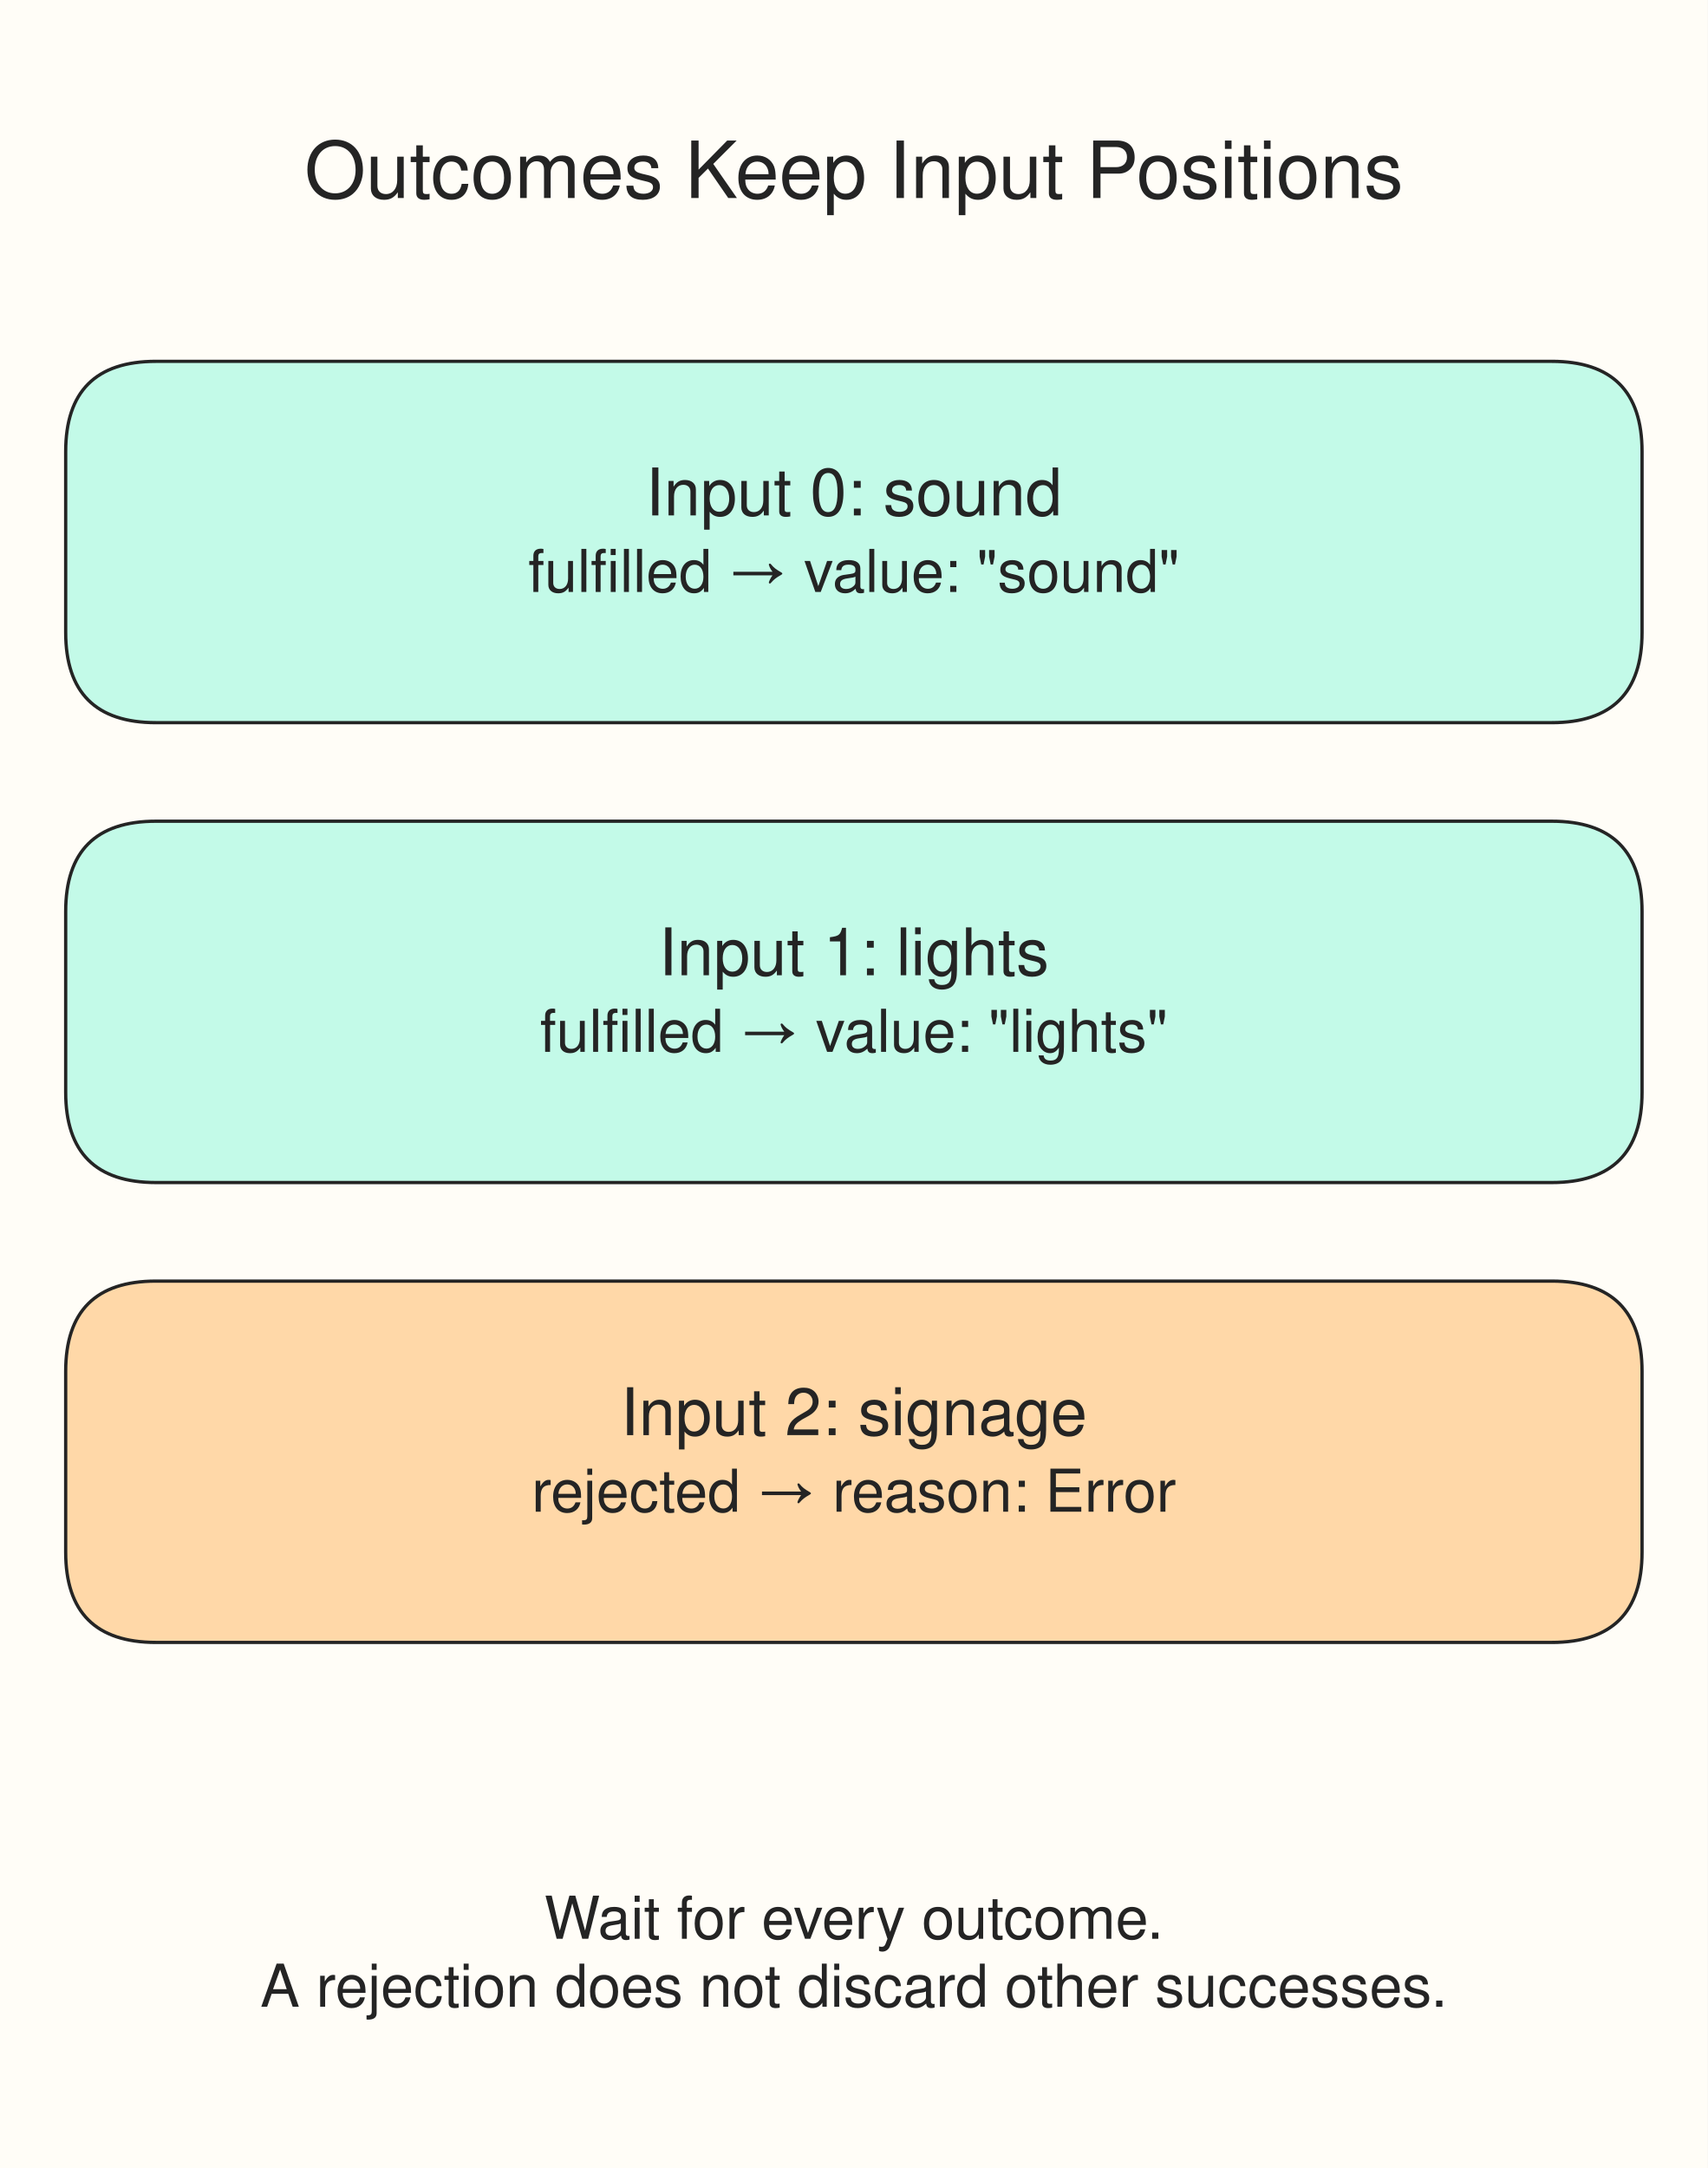
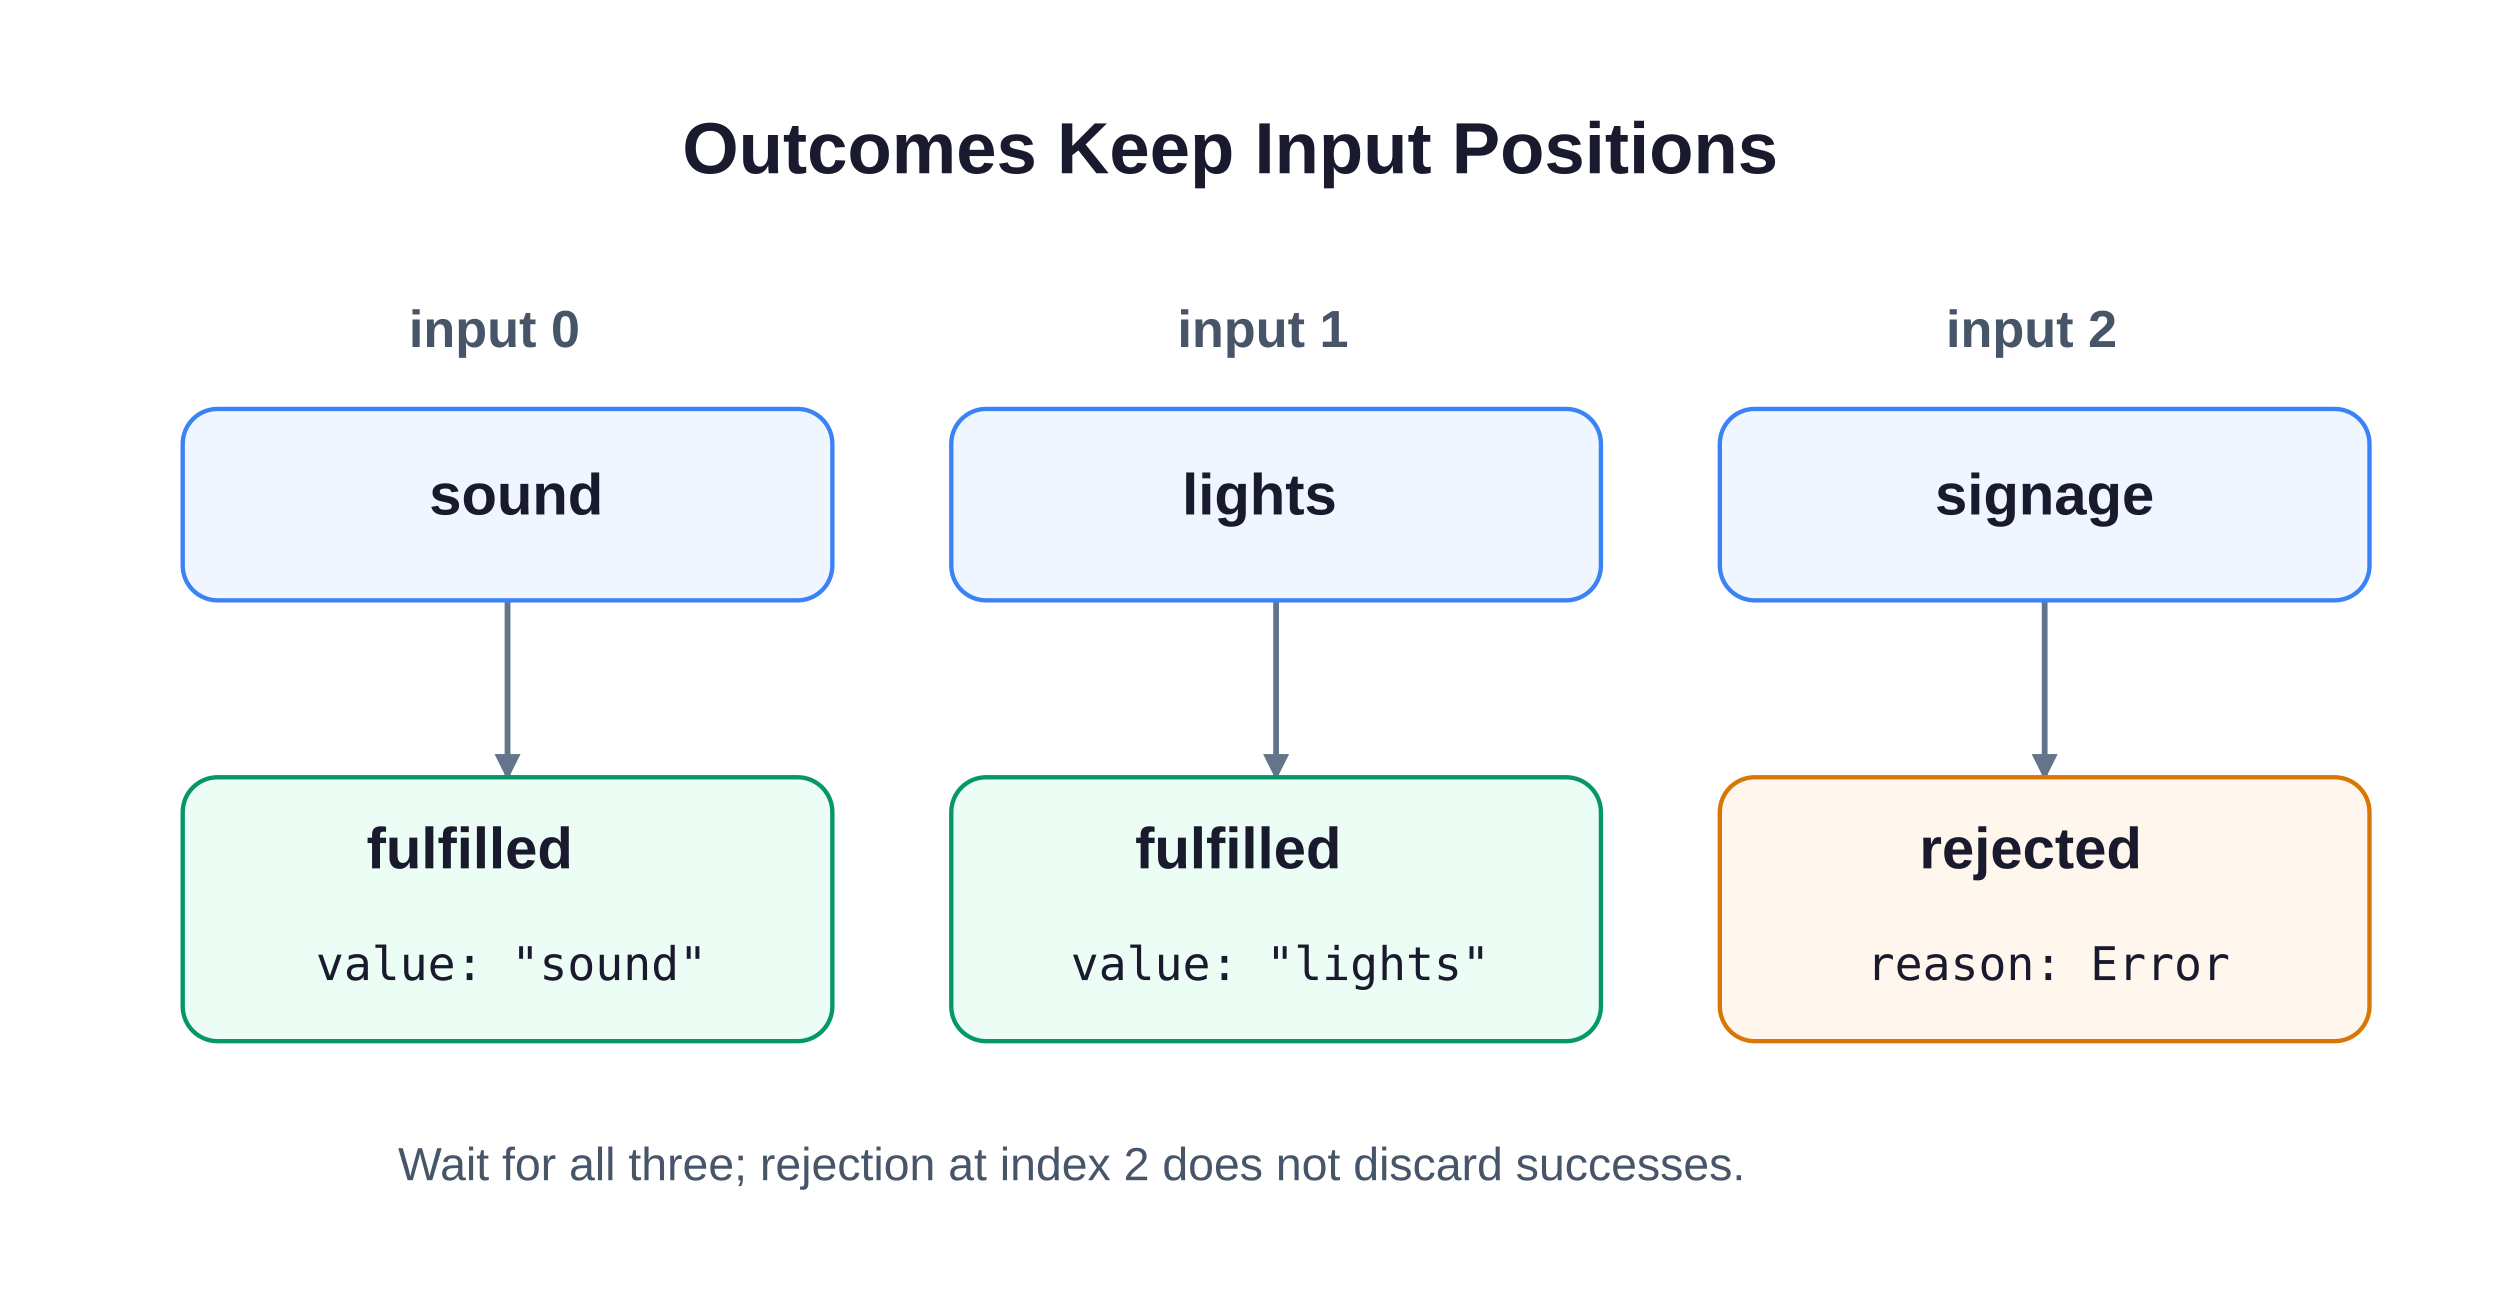
- <svg xmlns="http://www.w3.org/2000/svg" version="1.1" viewBox="0 0 520 660" width="520" height="660" role="img" aria-labelledby="figure-title figure-desc">
+ <svg xmlns="http://www.w3.org/2000/svg" viewBox="-16 -16 862 452" role="img" aria-labelledby="figure-title figure-desc">
  <defs>
-     <style class="style-fonts">
-       </style>
+     <marker id="arrow-tip" markerWidth="9" markerHeight="9" refX="8" refY="4.5" orient="auto" markerUnits="userSpaceOnUse">
+       <path d="M0 0L9 4.5 0 9Z" fill="#64748b" />
+     </marker>
  </defs>
-   <rect x="0" y="0" width="520" height="660" fill="#fffdf7" />
-   <g transform="translate(91.90625 40) rotate(0 168.0938 13.8)">
-     <text x="168.094" y="20.28" font-family="Helvetica, Segoe UI Emoji" font-size="24px" fill="#242424" text-anchor="middle" style="white-space: pre;" direction="ltr" dominant-baseline="alphabetic">Outcomes Keep Input Positions</text>
-   </g>
-   <g stroke-linecap="round" transform="translate(20 20) rotate(0 240 310)">
-     <path d="M32 0 C153.12 0, 274.24 0, 448 0 M32 0 C142.88 0, 253.76 0, 448 0 M448 0 C469.33 0, 480 10.67, 480 32 M448 0 C469.33 0, 480 10.67, 480 32 M480 32 C480 183.43, 480 334.85, 480 588 M480 32 C480 239.94, 480 447.88, 480 588 M480 588 C480 609.33, 469.33 620, 448 620 M480 588 C480 609.33, 469.33 620, 448 620 M448 620 C340.94 620, 233.88 620, 32 620 M448 620 C356.74 620, 265.47 620, 32 620 M32 620 C10.67 620, 0 609.33, 0 588 M32 620 C10.67 620, 0 609.33, 0 588 M0 588 C0 403.48, 0 218.96, 0 32 M0 588 C0 411.42, 0 234.84, 0 32 M0 32 C0 10.67, 10.67 0, 32 0 M0 32 C0 10.67, 10.67 0, 32 0" stroke="transparent" stroke-width="2" fill="none" />
-   </g>
-   <g stroke-linecap="round" transform="translate(20 110) rotate(0 240 55)">
-     <path d="M27.5 0 C188.29 0, 349.08 0, 452.5 0 C470.83 0, 480 9.17, 480 27.5 C480 48.6, 480 69.71, 480 82.5 C480 100.83, 470.83 110, 452.5 110 C345.85 110, 239.2 110, 27.5 110 C9.17 110, 0 100.83, 0 82.5 C0 71.28, 0 60.06, 0 27.5 C0 9.17, 9.17 0, 27.5 0" stroke="none" stroke-width="0" fill="#c3fae8" />
-     <path d="M27.5 0 C195.28 0, 363.06 0, 452.5 0 M27.5 0 C122.01 0, 216.52 0, 452.5 0 M452.5 0 C470.83 0, 480 9.17, 480 27.5 M452.5 0 C470.83 0, 480 9.17, 480 27.5 M480 27.5 C480 41.7, 480 55.9, 480 82.5 M480 27.5 C480 44.5, 480 61.51, 480 82.5 M480 82.5 C480 100.83, 470.83 110, 452.5 110 M480 82.5 C480 100.83, 470.83 110, 452.5 110 M452.5 110 C351.67 110, 250.84 110, 27.5 110 M452.5 110 C322.62 110, 192.74 110, 27.5 110 M27.5 110 C9.17 110, 0 100.83, 0 82.5 M27.5 110 C9.17 110, 0 100.83, 0 82.5 M0 82.5 C0 70.1, 0 57.7, 0 27.5 M0 82.5 C0 71.39, 0 60.28, 0 27.5 M0 27.5 C0 9.17, 9.17 0, 27.5 0 M0 27.5 C0 9.17, 9.17 0, 27.5 0" stroke="#242424" stroke-width="1" fill="none" />
-   </g>
-   <g transform="translate(196.6162 140) rotate(0 63.38379 11.5)">
-     <text x="63.384" y="16.9" font-family="Helvetica, Segoe UI Emoji" font-size="20px" fill="#242424" text-anchor="middle" style="white-space: pre;" direction="ltr" dominant-baseline="alphabetic">Input 0: sound</text>
-   </g>
-   <g transform="translate(160.5562 165) rotate(0 99.44385 10.35)">
-     <text x="99.444" y="15.21" font-family="Helvetica, Segoe UI Emoji" font-size="18px" fill="#242424" text-anchor="middle" style="white-space: pre;" direction="ltr" dominant-baseline="alphabetic">fulfilled → value: "sound"</text>
-   </g>
-   <g stroke-linecap="round" transform="translate(20 250) rotate(0 240 55)">
-     <path d="M27.5 0 C173.87 0, 320.23 0, 452.5 0 C470.83 0, 480 9.17, 480 27.5 C480 47.6, 480 67.7, 480 82.5 C480 100.83, 470.83 110, 452.5 110 C343.84 110, 235.17 110, 27.5 110 C9.17 110, 0 100.83, 0 82.5 C0 60.82, 0 39.14, 0 27.5 C0 9.17, 9.17 0, 27.5 0" stroke="none" stroke-width="0" fill="#c3fae8" />
-     <path d="M27.5 0 C163.13 0, 298.77 0, 452.5 0 M27.5 0 C123.83 0, 220.16 0, 452.5 0 M452.5 0 C470.83 0, 480 9.17, 480 27.5 M452.5 0 C470.83 0, 480 9.17, 480 27.5 M480 27.5 C480 42.04, 480 56.58, 480 82.5 M480 27.5 C480 45.85, 480 64.2, 480 82.5 M480 82.5 C480 100.83, 470.83 110, 452.5 110 M480 82.5 C480 100.83, 470.83 110, 452.5 110 M452.5 110 C326.39 110, 200.27 110, 27.5 110 M452.5 110 C328.21 110, 203.91 110, 27.5 110 M27.5 110 C9.17 110, 0 100.83, 0 82.5 M27.5 110 C9.17 110, 0 100.83, 0 82.5 M0 82.5 C0 64.39, 0 46.27, 0 27.5 M0 82.5 C0 63.08, 0 43.66, 0 27.5 M0 27.5 C0 9.17, 9.17 0, 27.5 0 M0 27.5 C0 9.17, 9.17 0, 27.5 0" stroke="#242424" stroke-width="1" fill="none" />
-   </g>
-   <g transform="translate(200.5176 280) rotate(0 59.48242 11.5)">
-     <text x="59.482" y="16.9" font-family="Helvetica, Segoe UI Emoji" font-size="20px" fill="#242424" text-anchor="middle" style="white-space: pre;" direction="ltr" dominant-baseline="alphabetic">Input 1: lights</text>
-   </g>
-   <g transform="translate(164.0674 305) rotate(0 95.93262 10.35)">
-     <text x="95.933" y="15.21" font-family="Helvetica, Segoe UI Emoji" font-size="18px" fill="#242424" text-anchor="middle" style="white-space: pre;" direction="ltr" dominant-baseline="alphabetic">fulfilled → value: "lights"</text>
-   </g>
-   <g stroke-linecap="round" transform="translate(20 390) rotate(0 240 55)">
-     <path d="M27.5 0 C147.82 0, 268.14 0, 452.5 0 C470.83 0, 480 9.17, 480 27.5 C480 45.59, 480 63.67, 480 82.5 C480 100.83, 470.83 110, 452.5 110 C296.3 110, 140.11 110, 27.5 110 C9.17 110, 0 100.83, 0 82.5 C0 70.17, 0 57.83, 0 27.5 C0 9.17, 9.17 0, 27.5 0" stroke="none" stroke-width="0" fill="#ffd8a8" />
-     <path d="M27.5 0 C140.78 0, 254.06 0, 452.5 0 M27.5 0 C164.45 0, 301.41 0, 452.5 0 M452.5 0 C470.83 0, 480 9.17, 480 27.5 M452.5 0 C470.83 0, 480 9.17, 480 27.5 M480 27.5 C480 48.07, 480 68.64, 480 82.5 M480 27.5 C480 39.87, 480 52.24, 480 82.5 M480 82.5 C480 100.83, 470.83 110, 452.5 110 M480 82.5 C480 100.83, 470.83 110, 452.5 110 M452.5 110 C359.26 110, 266.02 110, 27.5 110 M452.5 110 C298.27 110, 144.05 110, 27.5 110 M27.5 110 C9.17 110, 0 100.83, 0 82.5 M27.5 110 C9.17 110, 0 100.83, 0 82.5 M0 82.5 C0 65.03, 0 47.57, 0 27.5 M0 82.5 C0 68.13, 0 53.76, 0 27.5 M0 27.5 C0 9.17, 9.17 0, 27.5 0 M0 27.5 C0 9.17, 9.17 0, 27.5 0" stroke="#242424" stroke-width="1" fill="none" />
-   </g>
-   <g transform="translate(188.833 420) rotate(0 71.16699 11.5)">
-     <text x="71.167" y="16.9" font-family="Helvetica, Segoe UI Emoji" font-size="20px" fill="#242424" text-anchor="middle" style="white-space: pre;" direction="ltr" dominant-baseline="alphabetic">Input 2: signage</text>
-   </g>
-   <g transform="translate(161.4614 445) rotate(0 98.53857 10.35)">
-     <text x="98.539" y="15.21" font-family="Helvetica, Segoe UI Emoji" font-size="18px" fill="#242424" text-anchor="middle" style="white-space: pre;" direction="ltr" dominant-baseline="alphabetic">rejected → reason: Error</text>
-   </g>
-   <g transform="translate(78.90576 575) rotate(0 181.0942 20.7)">
-     <text x="181.094" y="15.21" font-family="Helvetica, Segoe UI Emoji" font-size="18px" fill="#242424" text-anchor="middle" style="white-space: pre;" direction="ltr" dominant-baseline="alphabetic">Wait for every outcome.</text>
-     <text x="181.094" y="35.91" font-family="Helvetica, Segoe UI Emoji" font-size="18px" fill="#242424" text-anchor="middle" style="white-space: pre;" direction="ltr" dominant-baseline="alphabetic">A rejection does not discard other successes.</text>
-   </g>
+   <rect x="-16" y="-16" width="862" height="452" fill="#ffffff" />
+   <path d="M159 191 L159 252" fill="none" stroke="#64748b" stroke-width="2" stroke-linecap="round" stroke-linejoin="round" marker-end="url(#arrow-tip)" />
+   <path d="M424 191 L424 252" fill="none" stroke="#64748b" stroke-width="2" stroke-linecap="round" stroke-linejoin="round" marker-end="url(#arrow-tip)" />
+   <path d="M689 191 L689 252" fill="none" stroke="#64748b" stroke-width="2" stroke-linecap="round" stroke-linejoin="round" marker-end="url(#arrow-tip)" />
+   <rect x="47" y="125" width="224" height="66" rx="12" fill="#eff6ff" stroke="#3b82f6" stroke-width="1.5" />
+   <rect x="47" y="252" width="224" height="91" rx="12" fill="#ecfdf5" stroke="#059669" stroke-width="1.5" />
+   <rect x="312" y="125" width="224" height="66" rx="12" fill="#eff6ff" stroke="#3b82f6" stroke-width="1.5" />
+   <rect x="312" y="252" width="224" height="91" rx="12" fill="#ecfdf5" stroke="#059669" stroke-width="1.5" />
+   <rect x="577" y="125" width="224" height="66" rx="12" fill="#eff6ff" stroke="#3b82f6" stroke-width="1.5" />
+   <rect x="577" y="252" width="224" height="91" rx="12" fill="#fff7ed" stroke="#d97706" stroke-width="1.5" />
+   <text x="219.25" y="43.75" fill="#1a1a2e" text-anchor="start" font-family="Arial, Helvetica, sans-serif" font-size="25" font-weight="700">
+     <tspan x="219.25">Outcomes Keep Input Positions</tspan>
+   </text>
+   <text x="124.98" y="103.66" fill="#475569" text-anchor="start" font-family="Arial, Helvetica, sans-serif" font-size="18" font-weight="600">
+     <tspan x="124.98">input 0</tspan>
+   </text>
+   <text x="132" y="161.4" fill="#1a1a2e" text-anchor="start" font-family="Arial, Helvetica, sans-serif" font-size="20" font-weight="600">
+     <tspan x="132">sound</tspan>
+   </text>
+   <text x="110.4" y="283.4" fill="#1a1a2e" text-anchor="start" font-family="Arial, Helvetica, sans-serif" font-size="20" font-weight="600">
+     <tspan x="110.4">fulfilled</tspan>
+   </text>
+   <text x="92.92" y="321.92" fill="#1a1a2e" text-anchor="start" font-family="ui-monospace, SFMono-Regular, Consolas, monospace" font-size="16" font-weight="500">
+     <tspan x="92.92">value: "sound"</tspan>
+   </text>
+   <text x="389.98" y="103.66" fill="#475569" text-anchor="start" font-family="Arial, Helvetica, sans-serif" font-size="18" font-weight="600">
+     <tspan x="389.98">input 1</tspan>
+   </text>
+   <text x="391.6" y="161.4" fill="#1a1a2e" text-anchor="start" font-family="Arial, Helvetica, sans-serif" font-size="20" font-weight="600">
+     <tspan x="391.6">lights</tspan>
+   </text>
+   <text x="375.4" y="283.4" fill="#1a1a2e" text-anchor="start" font-family="Arial, Helvetica, sans-serif" font-size="20" font-weight="600">
+     <tspan x="375.4">fulfilled</tspan>
+   </text>
+   <text x="353.2" y="321.92" fill="#1a1a2e" text-anchor="start" font-family="ui-monospace, SFMono-Regular, Consolas, monospace" font-size="16" font-weight="500">
+     <tspan x="353.2">value: "lights"</tspan>
+   </text>
+   <text x="654.98" y="103.66" fill="#475569" text-anchor="start" font-family="Arial, Helvetica, sans-serif" font-size="18" font-weight="600">
+     <tspan x="654.98">input 2</tspan>
+   </text>
+   <text x="651.2" y="161.4" fill="#1a1a2e" text-anchor="start" font-family="Arial, Helvetica, sans-serif" font-size="20" font-weight="600">
+     <tspan x="651.2">signage</tspan>
+   </text>
+   <text x="645.8" y="283.4" fill="#1a1a2e" text-anchor="start" font-family="Arial, Helvetica, sans-serif" font-size="20" font-weight="600">
+     <tspan x="645.8">rejected</tspan>
+   </text>
+   <text x="627.64" y="321.92" fill="#1a1a2e" text-anchor="start" font-family="ui-monospace, SFMono-Regular, Consolas, monospace" font-size="16" font-weight="500">
+     <tspan x="627.64">reason: Error</tspan>
+   </text>
+   <text x="121.24" y="390.92" fill="#475569" text-anchor="start" font-family="Arial, Helvetica, sans-serif" font-size="16" font-weight="500">
+     <tspan x="121.24">Wait for all three; rejection at index 2 does not discard successes.</tspan>
+   </text>
</svg>
